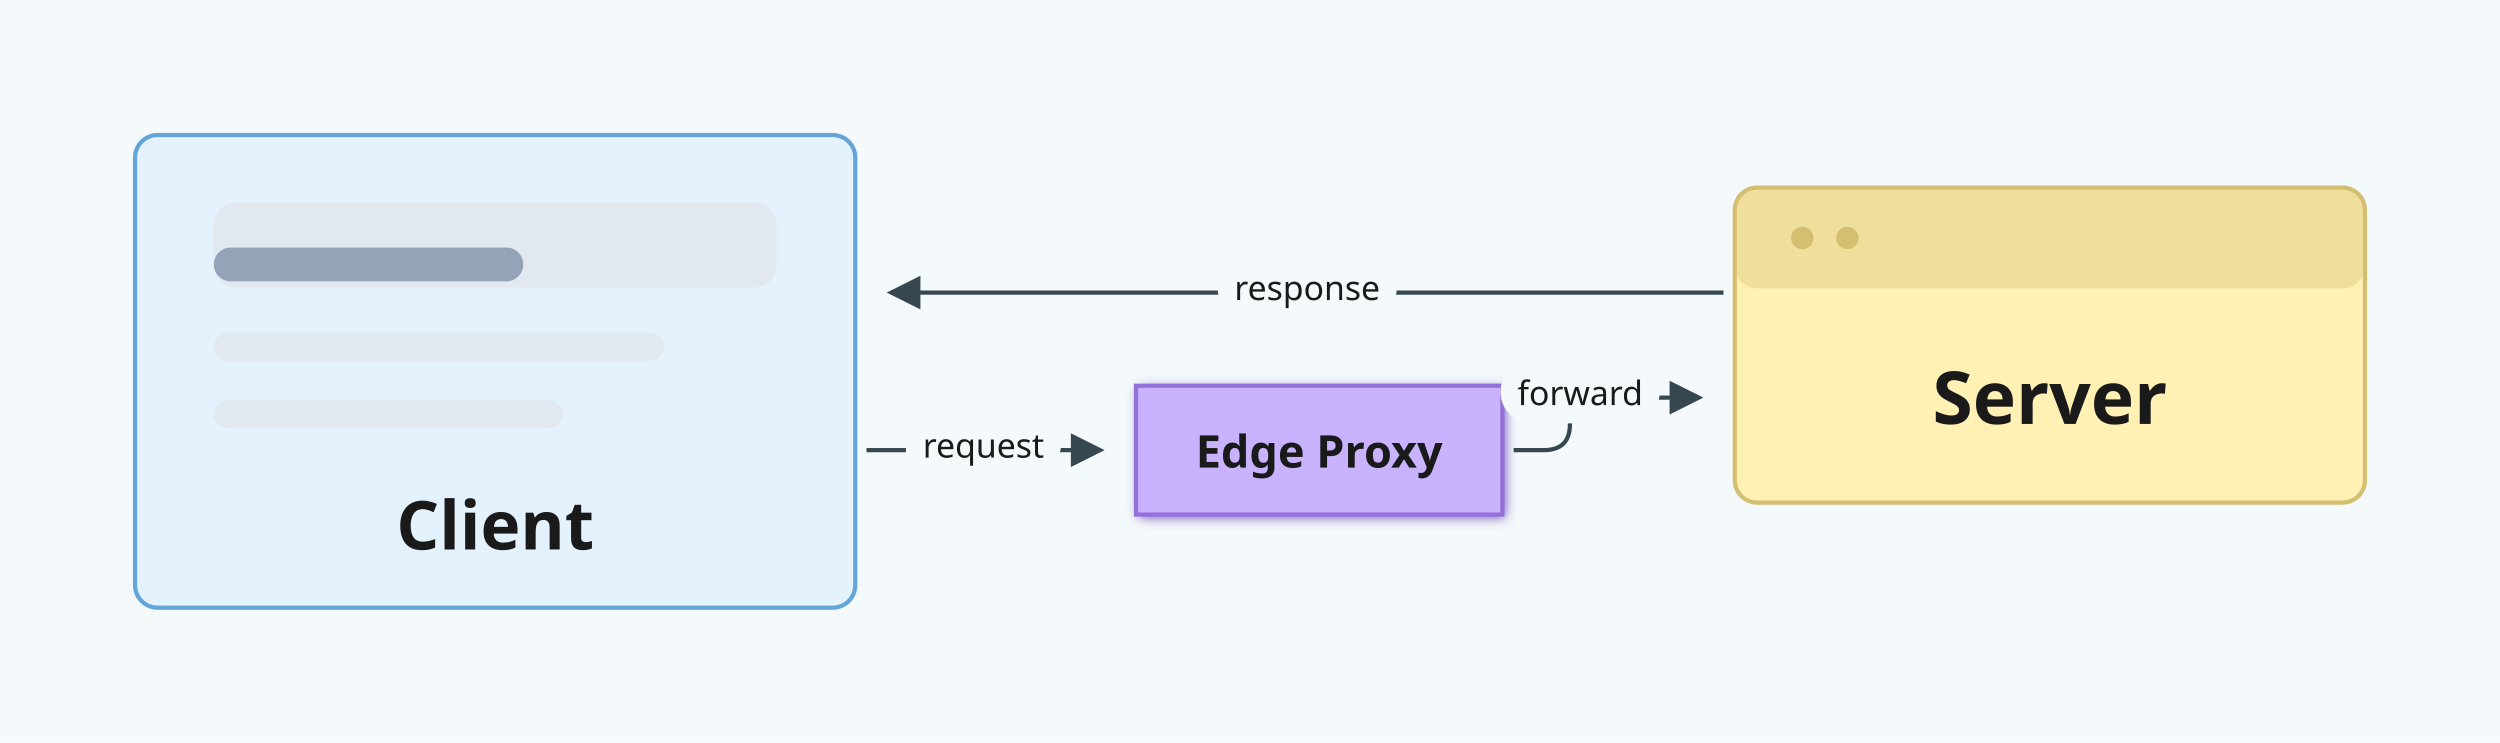
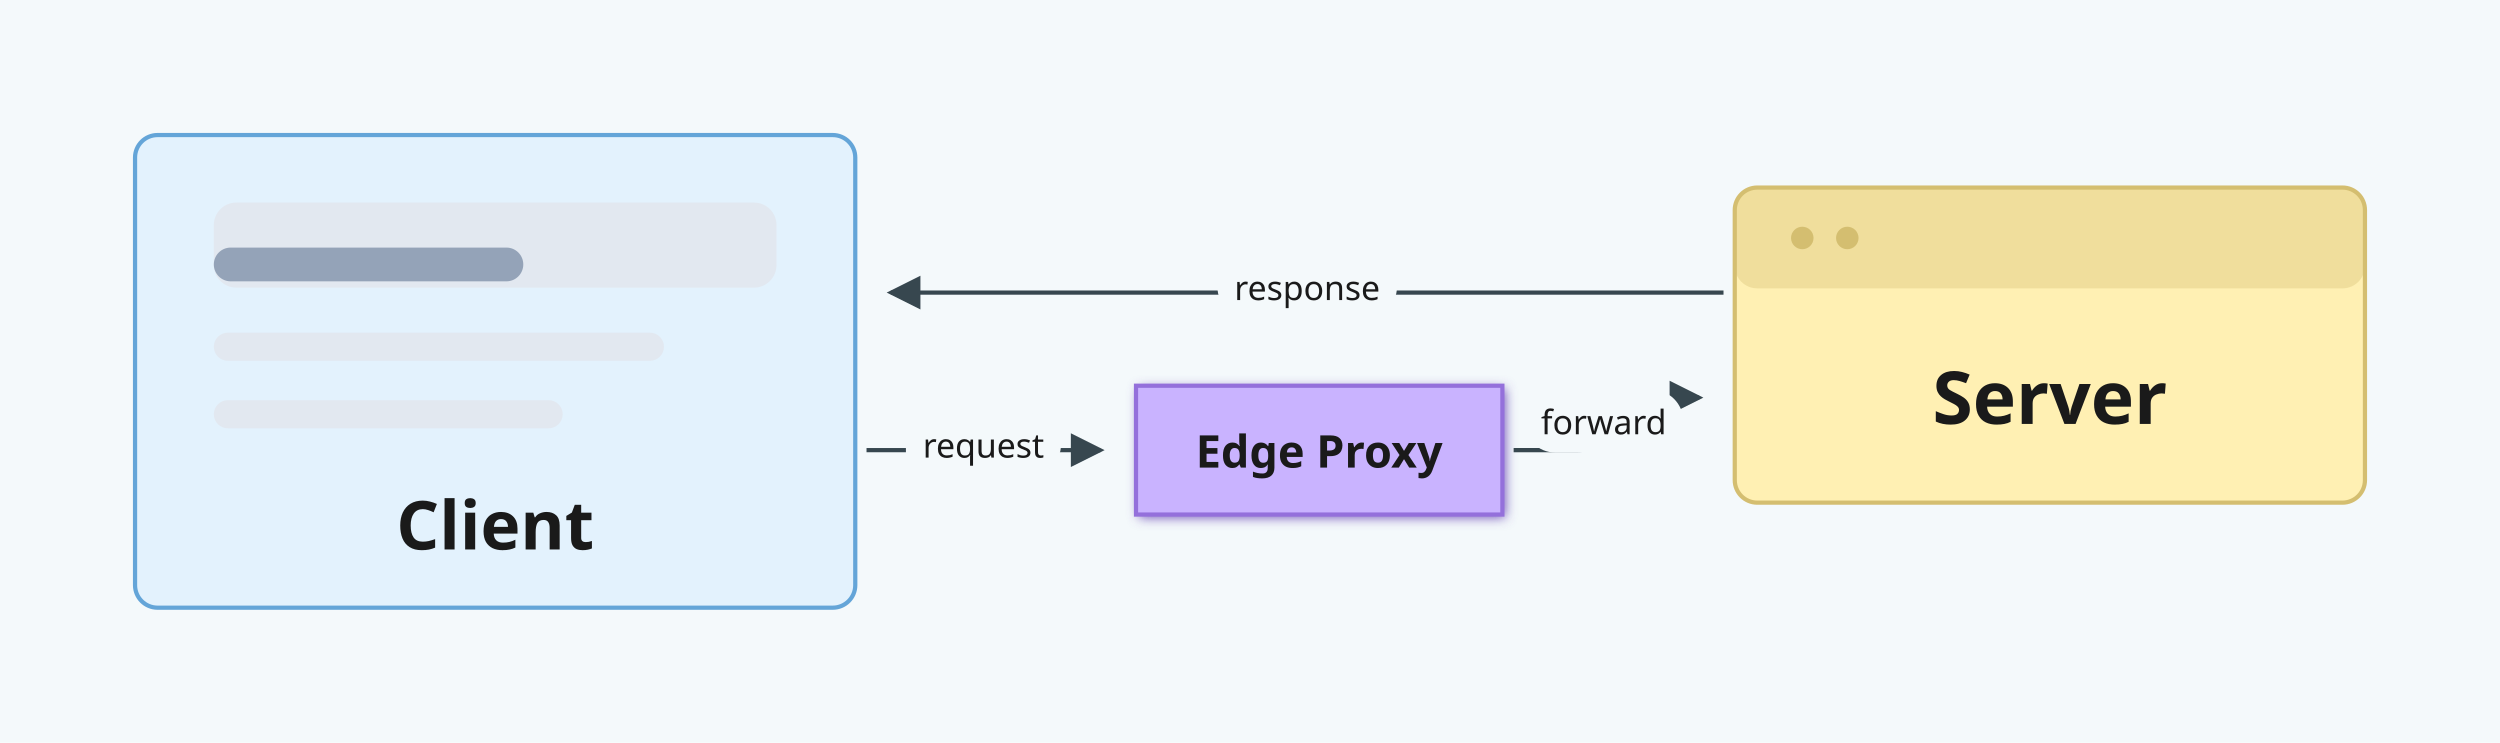
<svg xmlns="http://www.w3.org/2000/svg" viewBox="0 0 444.305 132">
  <defs>
    <filter id="cora-shadow-blur" x="-50%" y="-50%" width="200%" height="200%">
      <feGaussianBlur stdDeviation="1" />
    </filter>
    <marker id="cora-marker-arrow" markerWidth="8" markerHeight="8" refX="7" refY="4" orient="auto" markerUnits="strokeWidth">
      <path d="M 0 0 L 8 4 L 0 8 z" fill="#37474F" />
    </marker>
    <marker id="cora-marker-circle" markerWidth="8" markerHeight="8" refX="4" refY="4" orient="auto" markerUnits="strokeWidth">
      <circle cx="4" cy="4" r="3" fill="none" stroke="#37474F" stroke-width="1.5" />
    </marker>
    <marker id="cora-marker-filled-circle" markerWidth="8" markerHeight="8" refX="4" refY="4" orient="auto" markerUnits="strokeWidth">
      <circle cx="4" cy="4" r="3" fill="#37474F" />
    </marker>
  </defs>
  <rect x="0" y="0" width="444.305" height="132" fill="#F4F9FB" />
  <g id="groups" />
  <g id="nodes">
    <g>
      <rect x="24" y="24" width="128" height="84" rx="4" ry="4" fill="#E3F2FD" stroke="#64A5D8" stroke-width="0.75" />
      <rect x="38" y="36" width="100" height="15.12" rx="4" fill="#e2e8f0" />
      <rect x="38" y="44" width="55" height="6" rx="3" fill="#94a3b8" />
      <rect x="38" y="59.12" width="80" height="5" rx="2.5" fill="#e2e8f0" />
      <rect x="38" y="71.12" width="62" height="5" rx="2.5" fill="#e2e8f0" />
      <text x="88" y="97.656" text-anchor="middle" font-family="'Noto Sans', sans-serif" font-size="12" font-weight="600" fill="#1A1A1A">Client</text>
    </g>
    <g>
      <g filter="url(#cora-shadow-blur)">
        <rect x="202.394" y="69.052" width="65.112" height="22.896" fill="#7050B8" />
      </g>
      <rect x="201.894" y="68.552" width="65.112" height="22.896" fill="#C9B3FF" stroke="#9470DB" stroke-width="0.75" />
      <text x="234.45" y="83.104" text-anchor="middle" font-family="'Noto Sans', sans-serif" font-size="8" font-weight="600" fill="#1A1A1A">Edge Proxy</text>
    </g>
    <g>
      <rect x="308.305" y="33.333" width="112" height="56" rx="4" ry="4" fill="#FFF0B3" stroke="#D4BE70" stroke-width="0.75" />
      <rect x="308.305" y="33.333" width="112" height="17.92" rx="4" ry="4" fill="#D4BE70" opacity="0.35" />
      <circle cx="320.305" cy="42.293" r="2" fill="#D4BE70" />
      <circle cx="328.305" cy="42.293" r="2" fill="#D4BE70" />
      <text x="364.305" y="75.337" text-anchor="middle" font-family="'Noto Sans', sans-serif" font-size="13" font-weight="600" fill="#1A1A1A">Server</text>
    </g>
  </g>
  <g id="edges">
    <path d="M 154 80 L 161 80 M 171.564 80 L 195.564 80" fill="none" stroke="#37474F" stroke-width="0.75" marker-end="url(#cora-marker-arrow)" />
-     <path d="M 269.006 80 L 274.339 80 Q 279.006 80 279.006 75.427 L 279.006 70.667 L 301.975 70.667" fill="none" stroke="#37474F" stroke-width="0.75" marker-end="url(#cora-marker-arrow)" />
+     <path d="M 269.006 80 L 280.339 80 Q 285.006 80 285.006 75.427 L 285.006 70.667 L 301.975 70.667" fill="none" stroke="#37474F" stroke-width="0.75" marker-end="url(#cora-marker-arrow)" />
    <path d="M 306.305 52 L 216.367 52 M 248.269 52 L 158.33 52" fill="none" stroke="#37474F" stroke-width="0.75" marker-end="url(#cora-marker-arrow)" />
  </g>
  <g id="edge-labels">
    <g>
      <rect x="161" y="73.414" width="27.564" height="11.172" rx="5.586" ry="5.586" fill="#F4F9FB" />
      <text x="174.782" y="81.328" text-anchor="middle" font-family="'Noto Sans', sans-serif" font-size="6" font-weight="400" fill="#1A1A1A">request</text>
    </g>
    <g>
-       <rect x="266.673" y="64.081" width="28.302" height="11.172" rx="5.586" ry="5.586" fill="#F4F9FB" />
-       <text x="280.824" y="71.995" text-anchor="middle" font-family="'Noto Sans', sans-serif" font-size="6" font-weight="400" fill="#1A1A1A">forward</text>
+       <rect x="270.855" y="69.263" width="28.302" height="11.172" rx="5.586" ry="5.586" fill="#F4F9FB" />
+       <text x="285.006" y="77.177" text-anchor="middle" font-family="'Noto Sans', sans-serif" font-size="6" font-weight="400" fill="#1A1A1A">forward</text>
    </g>
    <g>
      <rect x="216.367" y="45.414" width="31.902" height="11.172" rx="5.586" ry="5.586" fill="#F4F9FB" />
      <text x="232.318" y="53.328" text-anchor="middle" font-family="'Noto Sans', sans-serif" font-size="6" font-weight="400" fill="#1A1A1A">response</text>
    </g>
  </g>
</svg>
